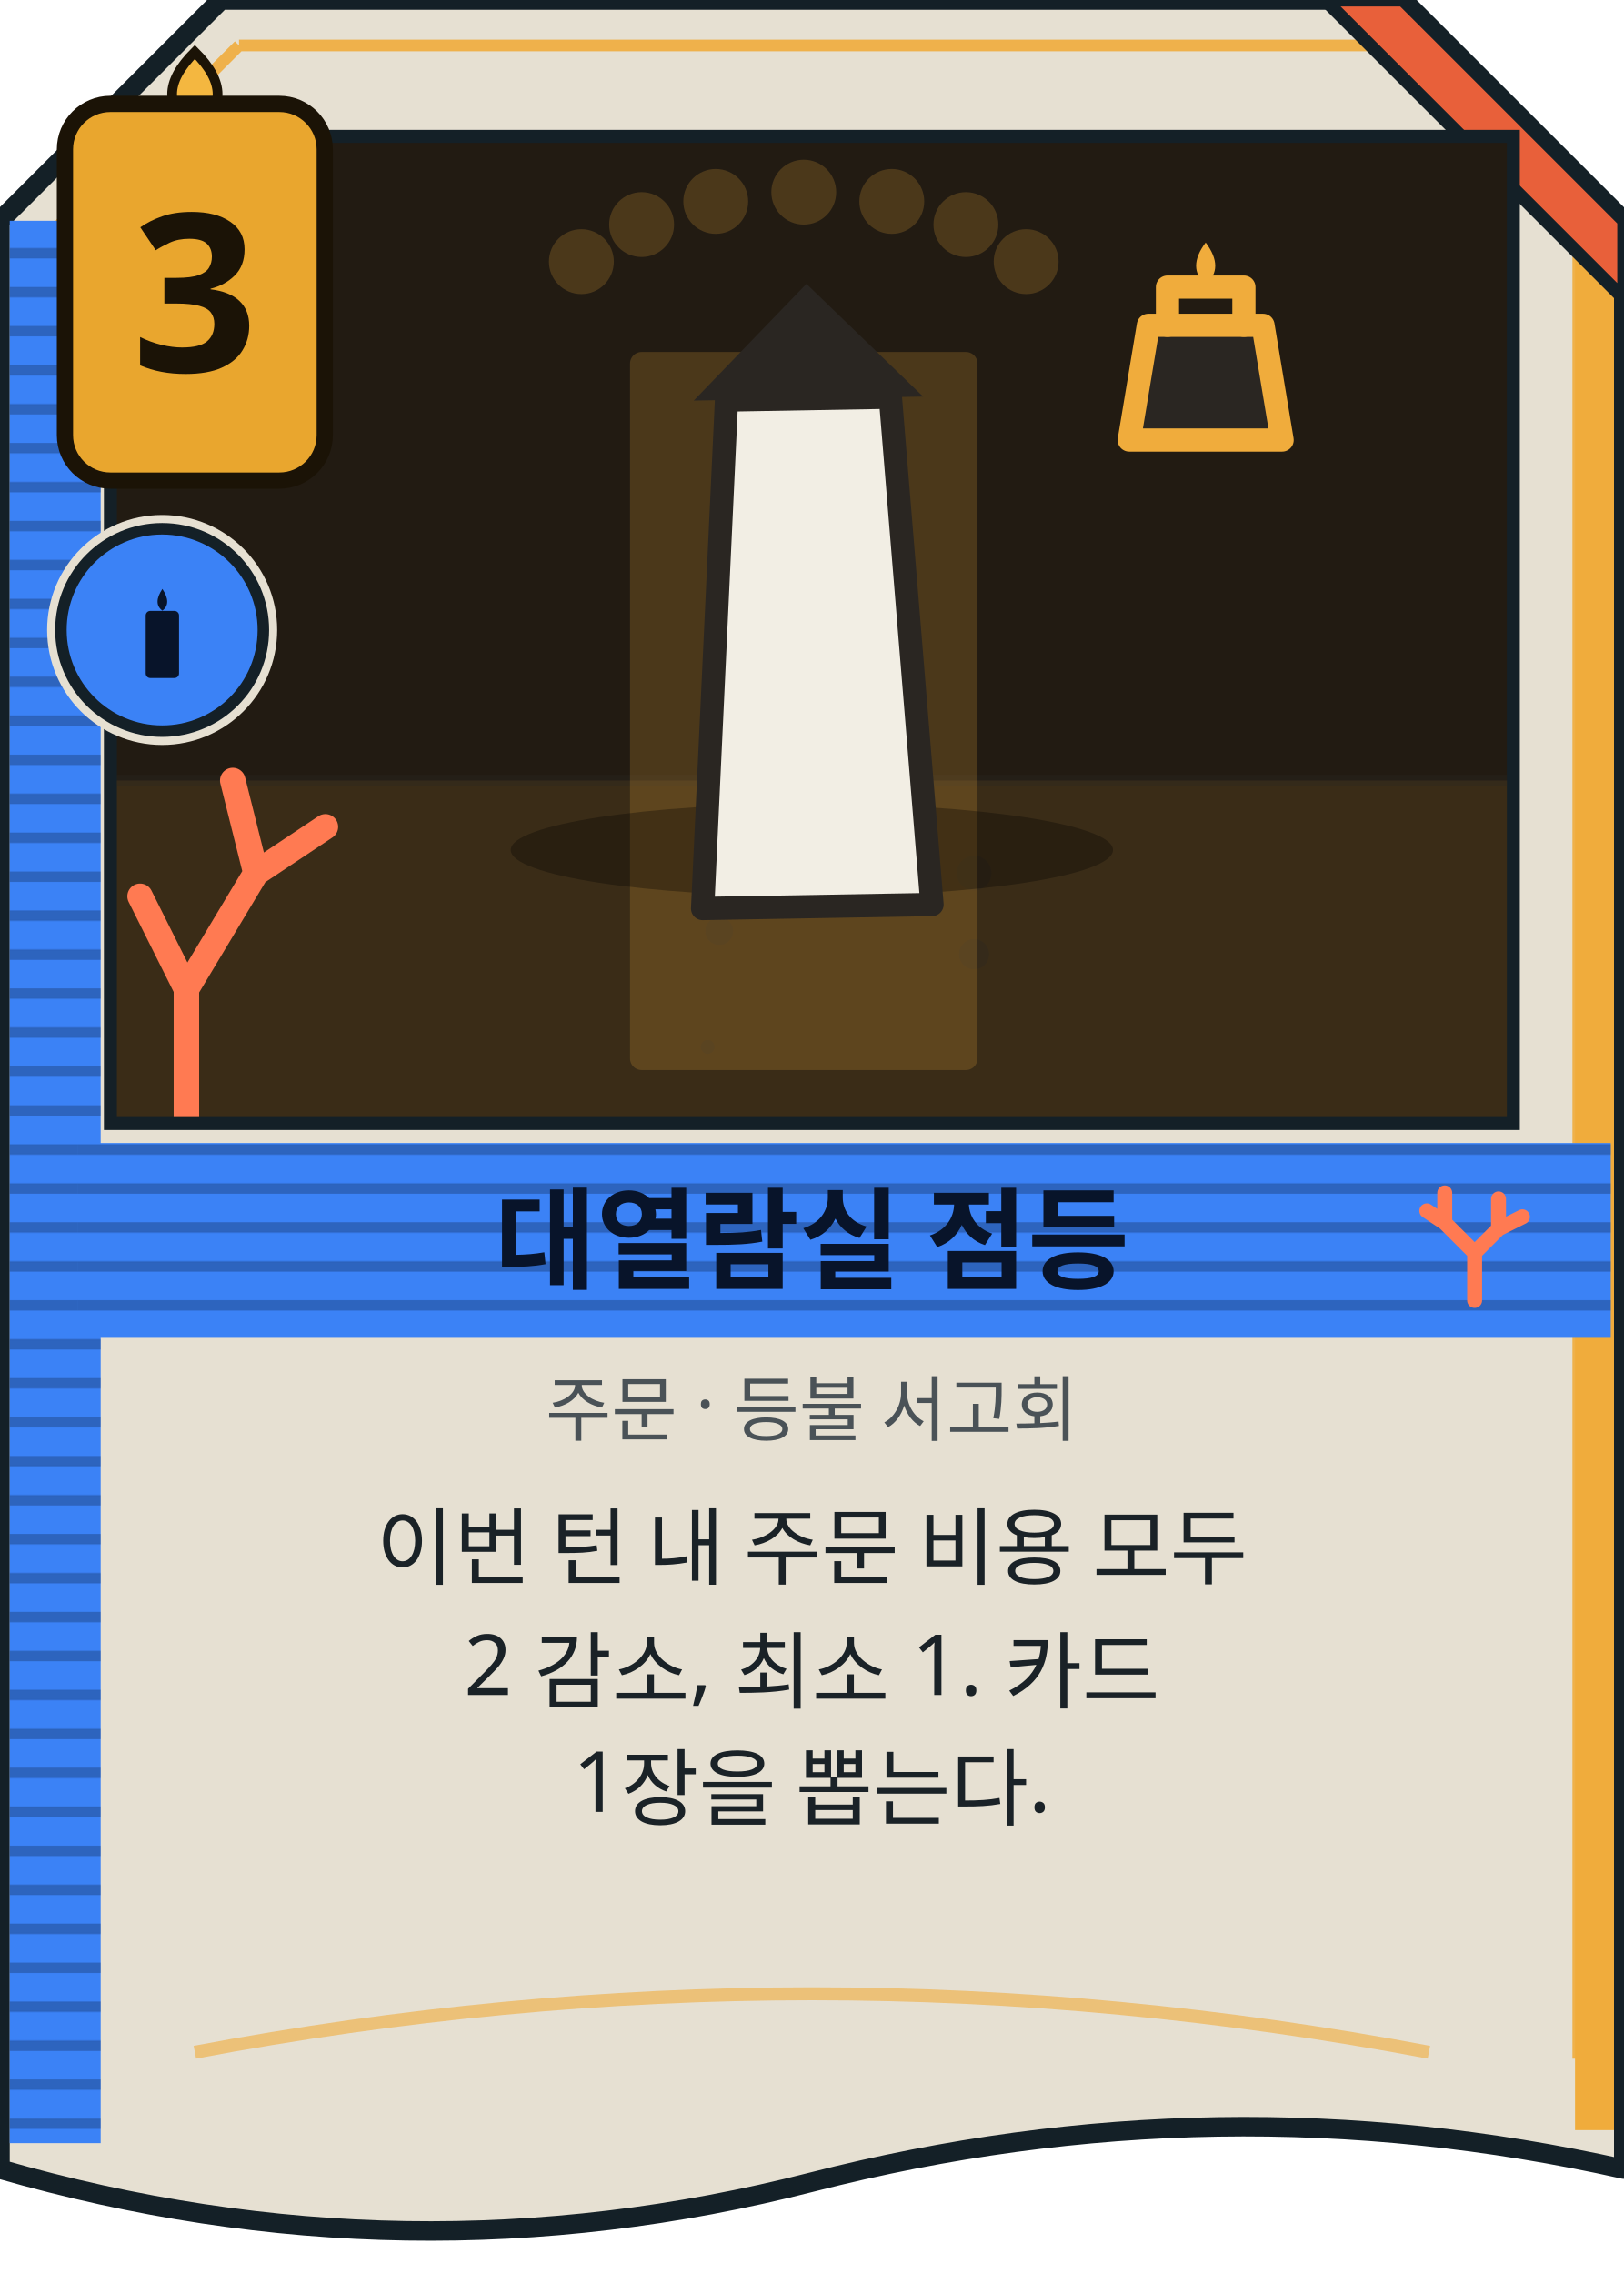
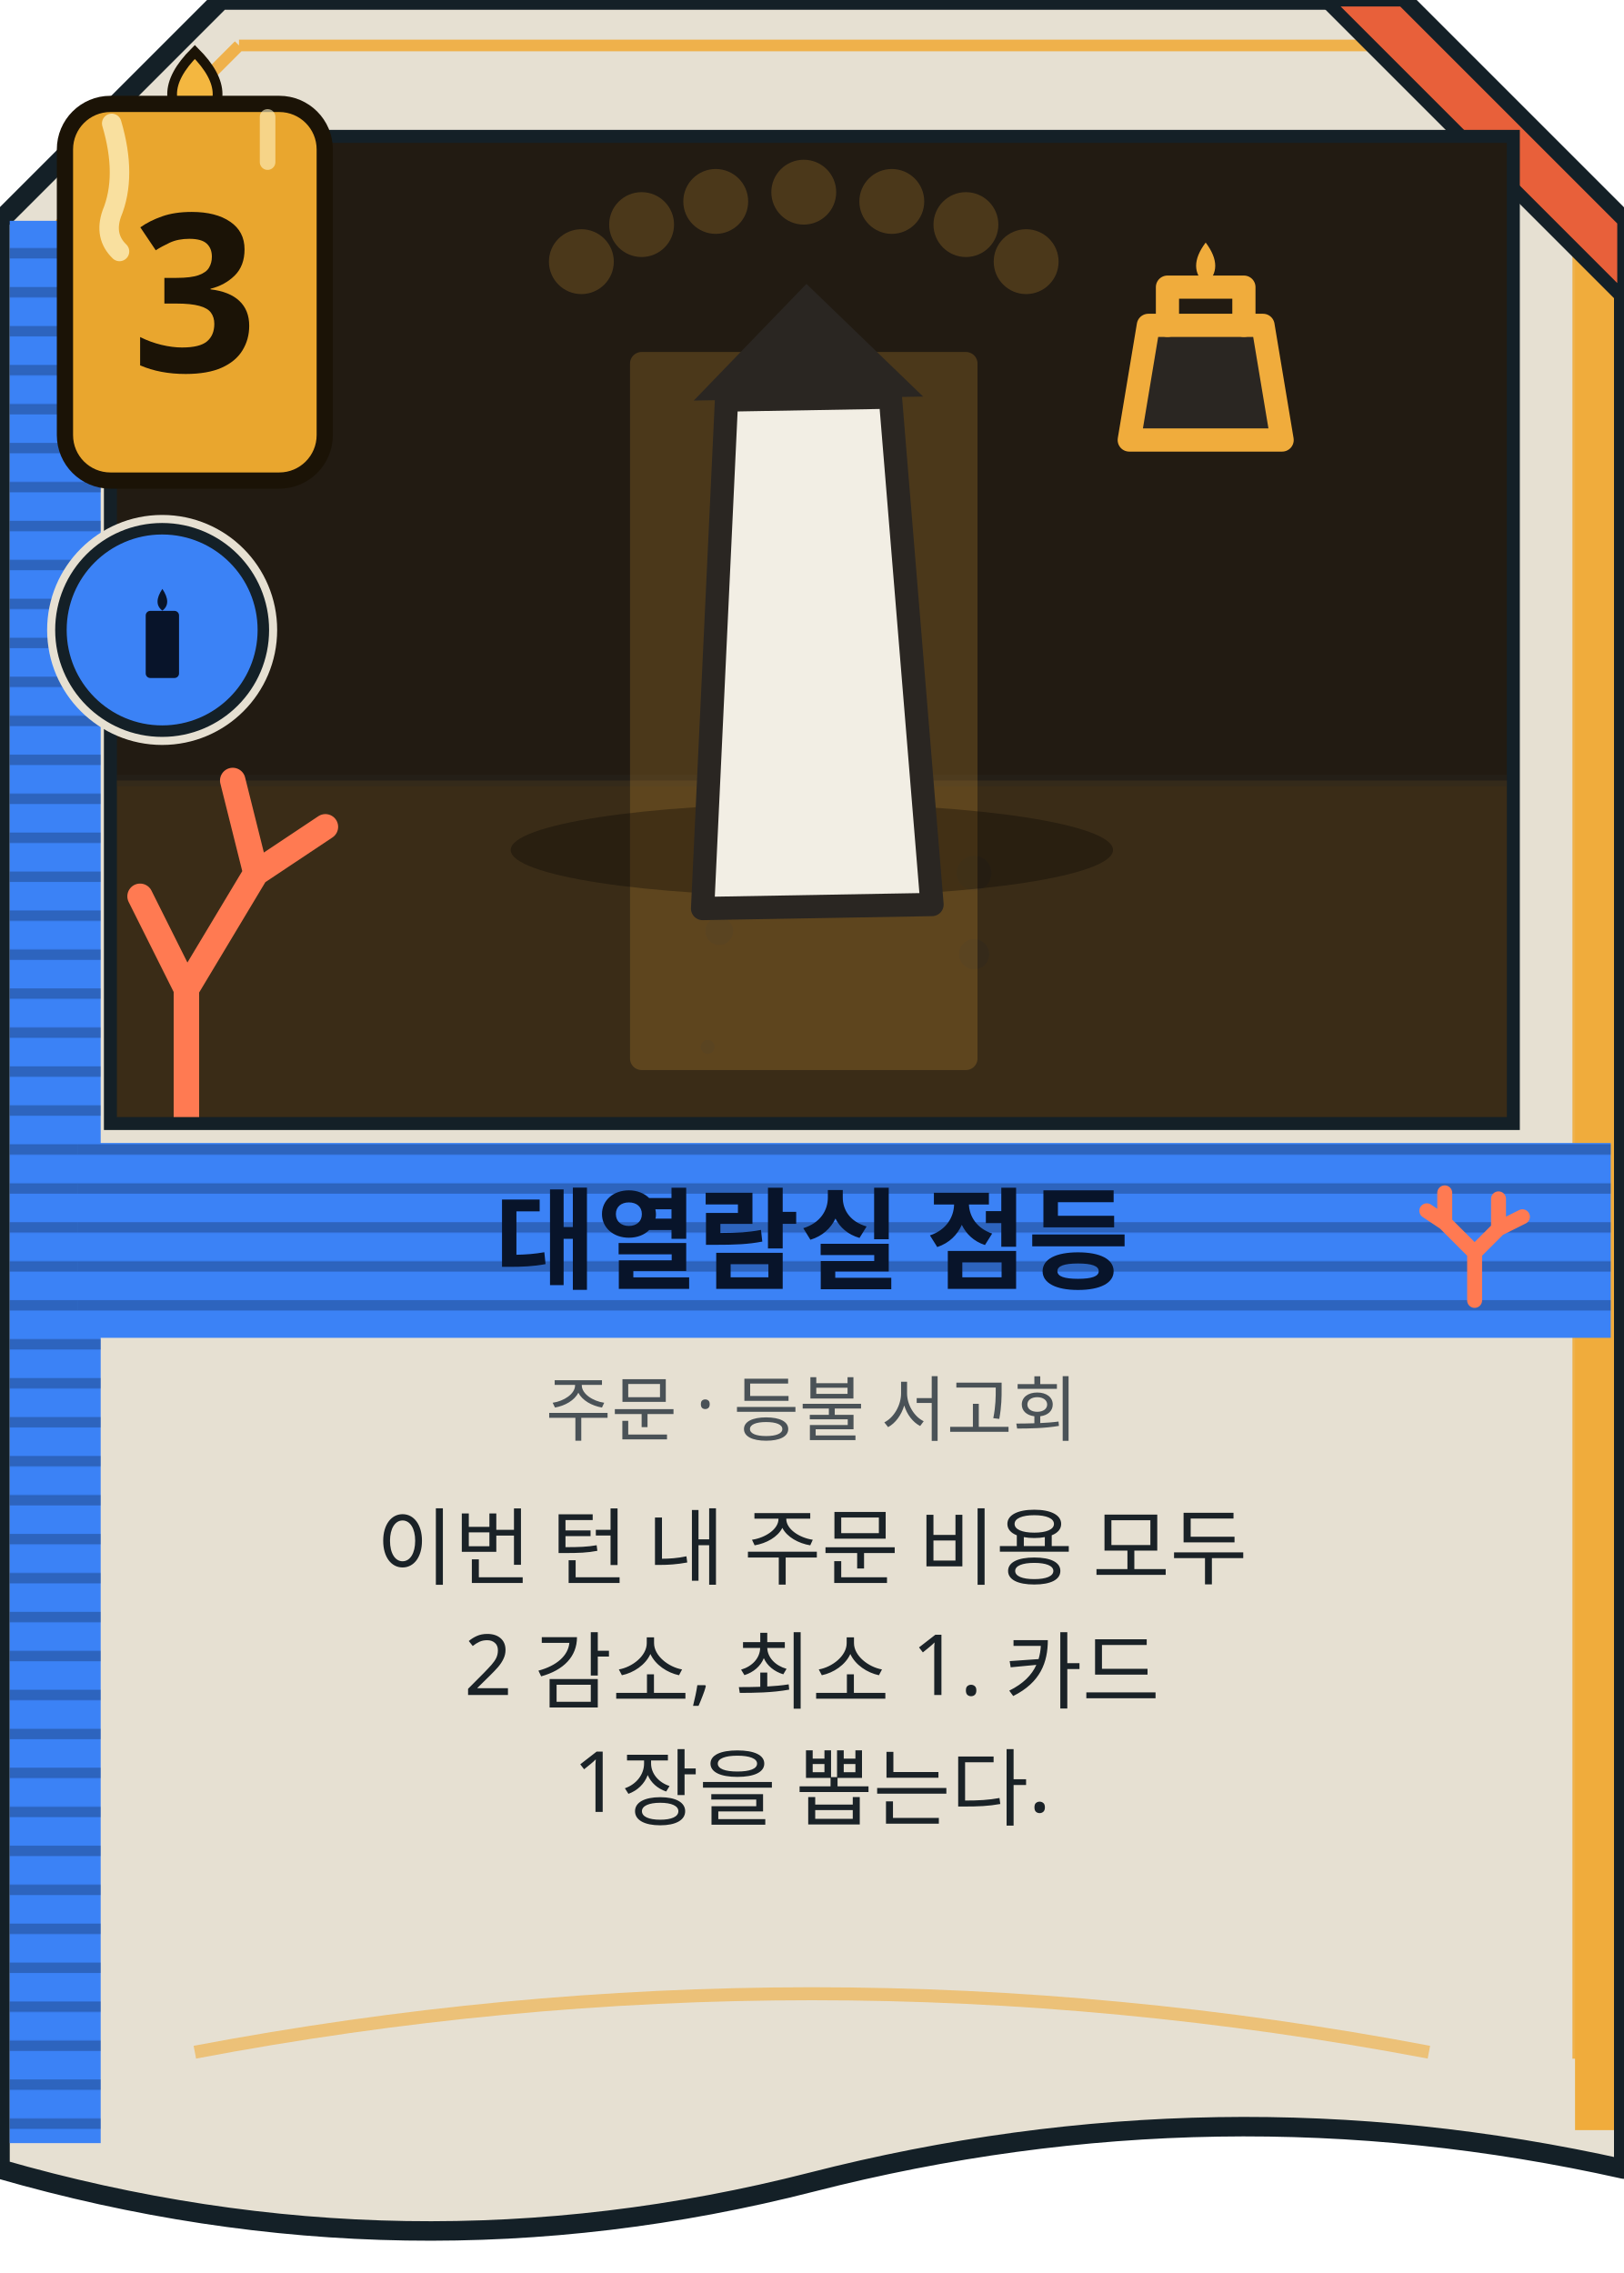
<svg xmlns="http://www.w3.org/2000/svg" viewBox="0 0 250 350" width="250" height="350">
  <path d="M34 0H216L250 34V334Q187.5 320 125 336T0 334V34Z" fill="#E6E0D2" stroke="#142027" stroke-width="3" stroke-linejoin="round" />
  <path d="M36.8 7H213.2L243 36.8V317M7 317V36.8L36.8 7" fill="none" stroke="#F0AC3C" stroke-opacity="0.9" stroke-width="1.8" />
  <defs>
    <pattern id="spat-draw" width="12" height="12" patternUnits="userSpaceOnUse">
      <g opacity="0.28">
        <path d="M0 3H12M0 9H12" stroke="#08142A" stroke-width="1.6" />
      </g>
    </pattern>
  </defs>
  <rect x="1.5" y="34" width="14" height="296" fill="#3B82F6" />
  <rect x="1.5" y="34" width="14" height="296" fill="url(#spat-draw)" />
  <rect x="242.5" y="38" width="6" height="290" fill="#F0AC3C" />
  <path d="M204 0H216L250 34V46Z" fill="#E8603A" stroke="#142027" stroke-width="2" />
  <rect x="16" y="20" width="218" height="154" fill="#142027" />
  <svg x="18" y="22" width="214" height="150" viewBox="0 0 120 90" preserveAspectRatio="xMidYMid slice" overflow="hidden">
    <rect width="120" height="90" fill="#221B12" />
    <path d="M0 58H120V90H0Z" fill="#F0AC3C" fill-opacity=".12" />
    <path d="M0 58H120" stroke="#2A2622" stroke-opacity=".35" stroke-width="1" />
    <circle cx="74" cy="73" r="1.3" fill="#2A2622" fill-opacity=".3" />
    <circle cx="53" cy="67" r="1.6" fill="#2A2622" fill-opacity=".3" />
    <circle cx="74" cy="66" r="1.5" fill="#2A2622" fill-opacity=".3" />
    <circle cx="51" cy="81" r="0.6" fill="#2A2622" fill-opacity=".3" />
    <circle cx="52" cy="71" r="1.2" fill="#2A2622" fill-opacity=".3" />
    <circle cx="56" cy="67" r="1.3" fill="#2A2622" fill-opacity=".3" />
    <g opacity=".2">
      <g transform="translate(59.3 44.0) rotate(0) scale(40.0)" stroke-width="0.050" stroke-linejoin="round" stroke-linecap="round">
        <path d="M-.35-.55H.35V.95H-.35Z" fill="#F0AC3C" stroke="#F0AC3C" />
        <g fill="#F0AC3C">
          <circle cx="-0.48" cy="-0.77" r=".07" />
          <circle cx="-0.35" cy="-0.85" r=".07" />
          <circle cx="-0.19" cy="-0.90" r=".07" />
          <circle cx="0.00" cy="-0.92" r=".07" />
          <circle cx="0.19" cy="-0.90" r=".07" />
          <circle cx="0.35" cy="-0.85" r=".07" />
          <circle cx="0.48" cy="-0.77" r=".07" />
        </g>
      </g>
    </g>
    <ellipse cx="60" cy="64" rx="26" ry="4" fill="#000" fill-opacity=".3" />
    <g transform="translate(60.0 42.0) rotate(-1) scale(28.3)" stroke-width="0.071" stroke-linejoin="round" stroke-linecap="round">
      <path d="M-.35.95L-.25-.6H.25L.35.95Z" fill="#F2EEE4" stroke="#2A2622" />
      <path d="M-.35-.6H.35L0-.95Z" fill="#2A2622" />
    </g>
    <g transform="translate(94.0 22.0) rotate(0) scale(11.0)" stroke-width="0.182" stroke-linejoin="round" stroke-linecap="round">
      <path d="M-.45-.3H.45L.6.6H-.6Z" fill="#2A2622" stroke="#F0AC3C" />
      <path d="M-.3-.3V-.6H.3V-.3" fill="none" stroke="#F0AC3C" />
      <path d="M0-.95Q.15-.75 0-.62Q-.15-.75 0-.95Z" fill="#F0AC3C" />
    </g>
    <path d="M6 90V76L2 68M6 76L12 66L10 58M12 66L18 62" fill="none" stroke="#FF7A52" stroke-width="2.2" stroke-linecap="round" />
  </svg>
  <defs>
    <pattern id="pat-draw" width="12" height="12" patternUnits="userSpaceOnUse">
      <g opacity="0.28">
        <path d="M0 3H12M0 9H12" stroke="#08142A" stroke-width="1.6" />
      </g>
    </pattern>
  </defs>
  <rect x="12" y="176" width="236" height="30" fill="#3B82F6" />
  <rect x="12" y="176" width="236" height="30" fill="url(#pat-draw)" />
  <text x="125" y="197.12" text-anchor="middle" font-size="17" font-weight="700" fill="#08142A" font-family="'Noto Sans KR','Malgun Gothic','Apple SD Gothic Neo',system-ui,sans-serif">대열람실 점등</text>
  <g transform="translate(8 80) scale(0.7083333)">
    <path d="M24 2A22 22 0 1 1 23.9 2Z" fill="none" stroke="#E6E0D2" stroke-width="6" stroke-linejoin="round" />
    <path d="M24 2A22 22 0 1 1 23.9 2Z" fill="#3B82F6" stroke="#142027" stroke-width="2.5" stroke-linejoin="round" />
    <g transform="translate(24.0 24.0) rotate(0) scale(10.5)" stroke-width="0.190" stroke-linejoin="round" stroke-linecap="round">
      <rect x="-.25" y="-.3" width=".5" height="1.2" fill="#08142A" stroke="#08142A" />
      <path d="M0-.85Q.2-.55 0-.4Q-.2-.55 0-.85Z" fill="#08142A" />
    </g>
  </g>
  <g transform="translate(216 180) scale(.46)">
    <path d="M24 44V28M24 28L14 18V8M24 28L32 20L32 10M14 18L8 14M32 20L40 16" fill="none" stroke="#FF7A52" stroke-width="5" stroke-linecap="round" stroke-linejoin="round" />
  </g>
  <text x="125" y="221" text-anchor="middle" font-size="11" fill="#4A5257" font-family="'Noto Sans KR','Malgun Gothic','Apple SD Gothic Neo',system-ui,sans-serif">주문 · 등불 서고회</text>
  <text x="125" y="243" text-anchor="middle" font-size="13" fill="#1A2227" font-family="'Noto Sans KR','Malgun Gothic','Apple SD Gothic Neo',system-ui,sans-serif">이번 턴 내 주문 비용 모두</text>
  <text x="125" y="261" text-anchor="middle" font-size="13" fill="#1A2227" font-family="'Noto Sans KR','Malgun Gothic','Apple SD Gothic Neo',system-ui,sans-serif">2 감소, 최소 1. 카드</text>
  <text x="125" y="279" text-anchor="middle" font-size="13" fill="#1A2227" font-family="'Noto Sans KR','Malgun Gothic','Apple SD Gothic Neo',system-ui,sans-serif">1장을 뽑는다.</text>
  <g transform="translate(10 16)">
    <path d="M20 -8Q27 -1 20 4Q13 -1 20 -8Z" fill="#F4B740" stroke="#1B1306" stroke-width="1.5" />
    <rect width="40" height="58" rx="7" fill="#E9A62E" stroke="#1B1306" stroke-width="2.5" />
+     <path d="M7.2 3q2.4 8.12 0 13.92q-1.2 3.48 1.2 5.8" fill="none" stroke="#FFF3C4" stroke-opacity=".75" stroke-width="3" stroke-linecap="round" />
+     <path d="M31.2 2v6.96" stroke="#FFF3C4" stroke-opacity=".6" stroke-width="2.4" stroke-linecap="round" />
    <text x="20" y="41.24" text-anchor="middle" font-size="34" font-weight="800" fill="#1B1306" font-family="'Noto Sans KR','Malgun Gothic','Apple SD Gothic Neo',system-ui,sans-serif">3</text>
  </g>
  <path d="M30 316Q125 298 220 316" fill="none" stroke="#F0AC3C" stroke-width="2" opacity=".6" />
</svg>
